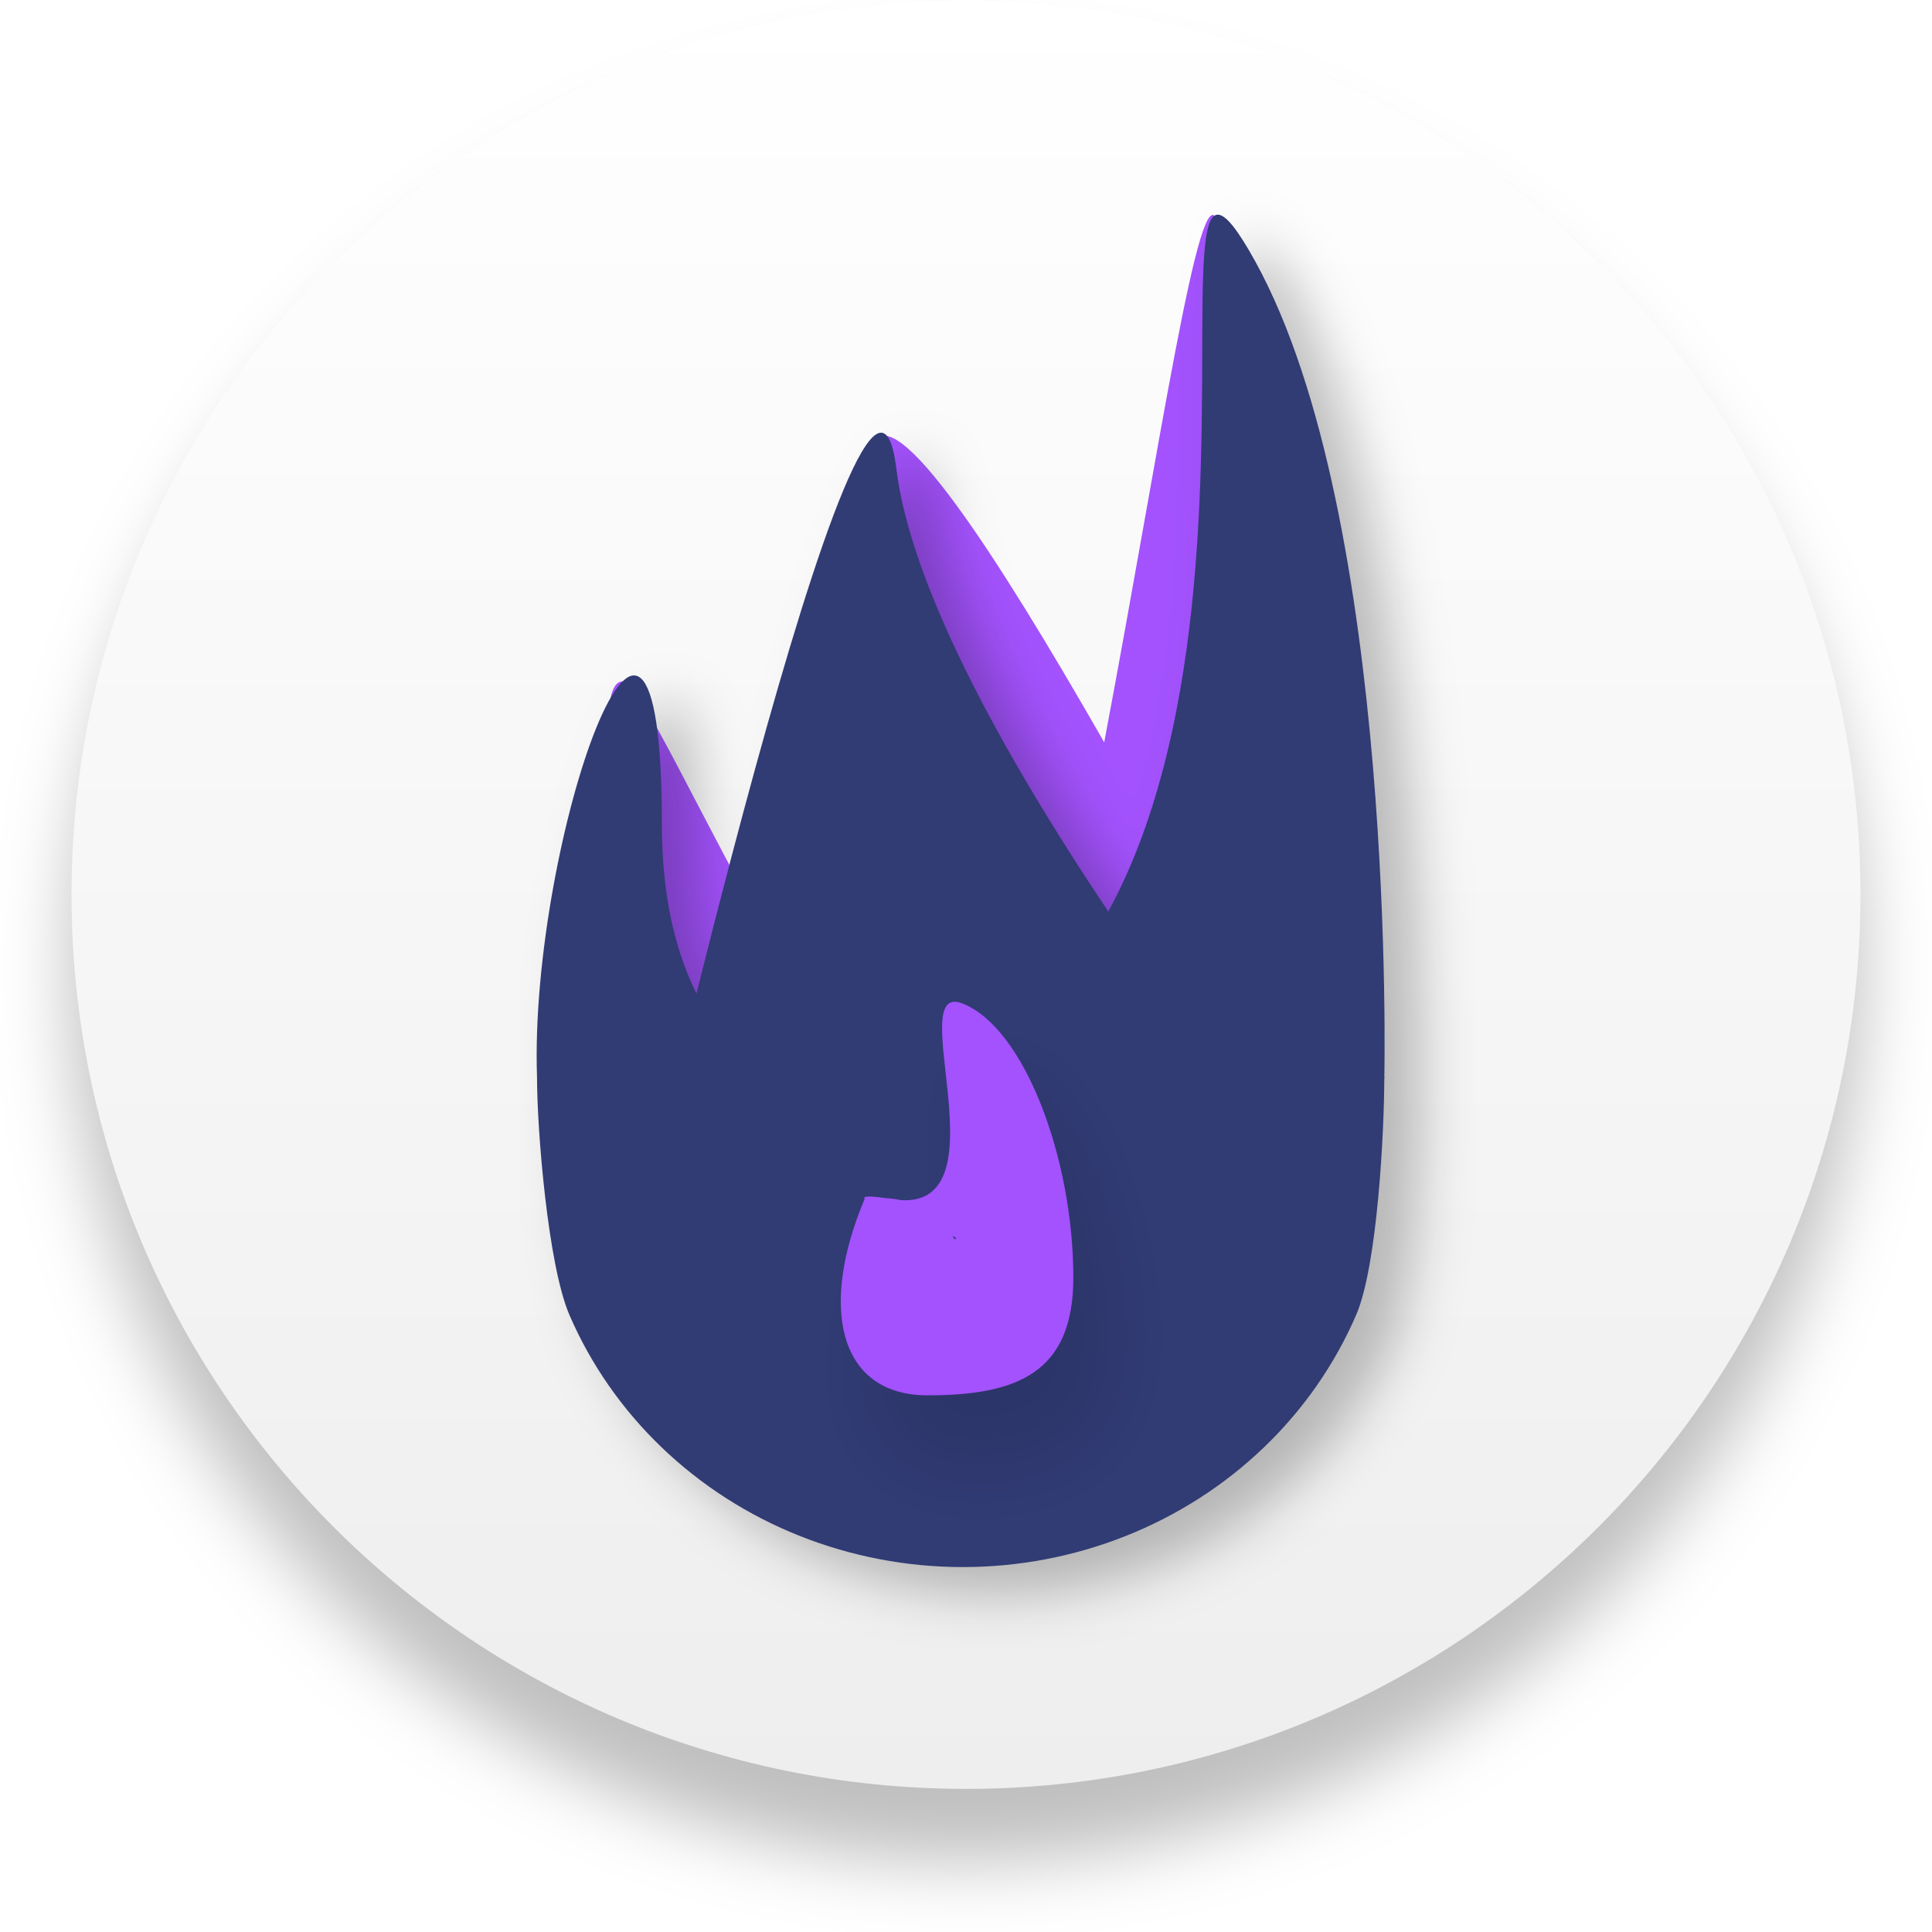
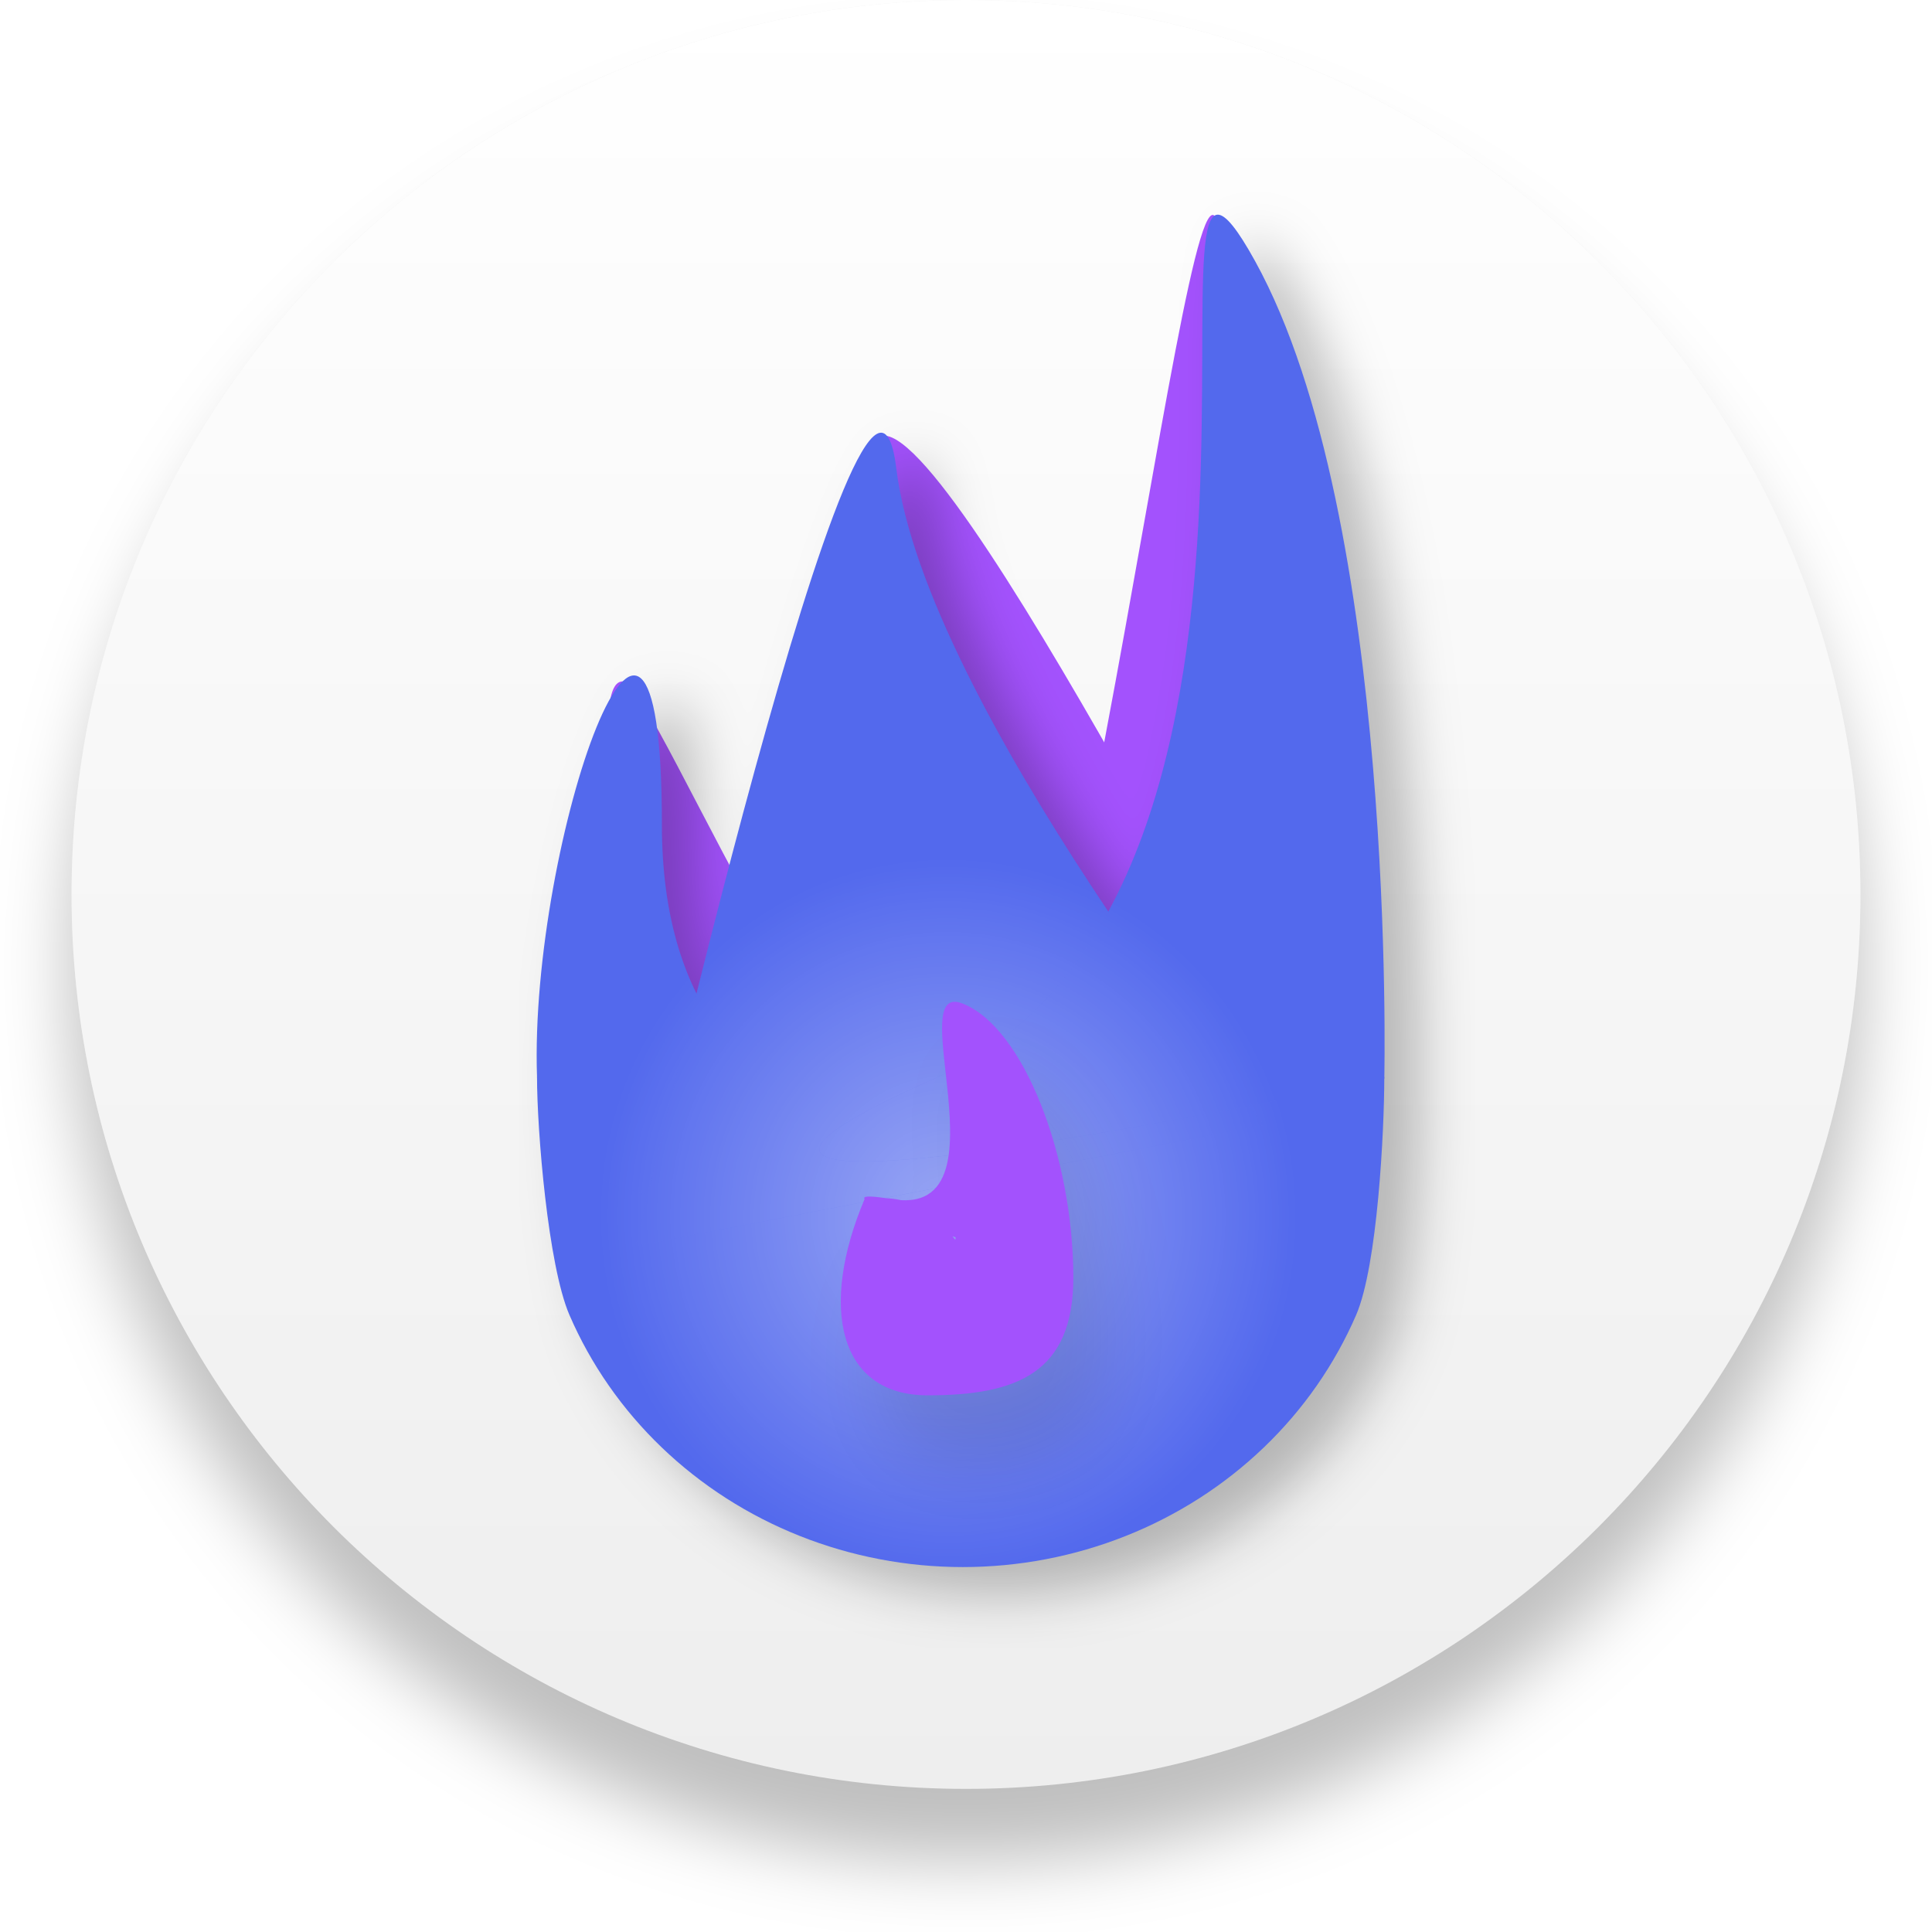
<svg xmlns="http://www.w3.org/2000/svg" width="108" height="108" viewBox="0 0 108 108" fill="none">
  <g filter="url(#filter0_d)">
    <circle cx="54" cy="50" r="50" fill="#EEEEEE" />
    <circle cx="54" cy="50" r="50" fill="url(#paint0_linear)" />
  </g>
  <path d="M34.849 38.09C36.758 38.228 48.387 68.585 56.539 65.727C53.287 56.809 64.692 62.867 56.539 65.727C59.792 74.644 36.793 58.834 36.793 58.834L34.849 48.319C34.849 48.319 32.939 37.952 34.849 38.09Z" fill="#A352FD" />
  <path d="M49 24.5C52.5 21.5 73.803 64.773 72.365 60.009C74.347 57.778 70.926 55.244 72.365 60.009C70.383 62.239 50.543 45.455 50.543 45.455L48.599 34.941C48.599 34.941 45.5 27.5 49 24.5Z" fill="#A352FD" />
  <path d="M68.049 12.36C66.13 6.642 59.099 74.062 50.543 75C56.255 68.1 41.986 75.938 50.543 75L66.63 50.996C66.63 50.996 69.967 18.078 68.049 12.36Z" fill="#A352FD" />
  <g filter="url(#filter1_d)">
-     <path d="M77.383 60.203C77.383 63.201 77.006 70.736 75.81 73.506C74.614 76.276 72.861 78.793 70.65 80.913C68.44 83.033 65.817 84.715 62.929 85.862C60.041 87.009 56.946 87.6 53.821 87.6C50.695 87.6 47.6 87.009 44.712 85.862C41.825 84.715 39.201 83.033 36.991 80.913C34.781 78.793 33.028 76.276 31.831 73.506C30.635 70.736 30.02 63.201 30.02 60.203H77.383Z" fill="#313B74" />
-     <path fill-rule="evenodd" clip-rule="evenodd" d="M57.686 63.847C62.515 62.281 54.456 62.888 54.456 62.888L57.686 63.847Z" fill="#313B74" />
-     <path d="M37 46.091C37 25.896 29.568 47.111 30.02 60.203C30.471 73.294 57.686 63.847 57.686 63.847C56.229 63.838 37 66.286 37 46.091Z" fill="#313B74" />
-     <path d="M50.104 26.187C51.728 39.408 70.65 62.888 70.65 62.888L35.545 69.65C35.545 69.65 48.48 12.966 50.104 26.187Z" fill="#313B74" />
-     <path d="M70.159 14.593C78.096 28.975 77.383 60.291 77.383 60.291C77.383 60.291 28.696 70.721 52.235 60.291C75.774 49.861 62.221 0.212 70.159 14.593Z" fill="#313B74" />
+     <path d="M77.383 60.203C77.383 63.201 77.006 70.736 75.81 73.506C74.614 76.276 72.861 78.793 70.65 80.913C68.44 83.033 65.817 84.715 62.929 85.862C60.041 87.009 56.946 87.6 53.821 87.6C50.695 87.6 47.6 87.009 44.712 85.862C41.825 84.715 39.201 83.033 36.991 80.913C34.781 78.793 33.028 76.276 31.831 73.506C30.635 70.736 30.02 63.201 30.02 60.203H77.383Z" fill="#5369ED" />
+     <path d="M77.383 60.203C77.383 63.201 77.006 70.736 75.81 73.506C74.614 76.276 72.861 78.793 70.65 80.913C68.44 83.033 65.817 84.715 62.929 85.862C60.041 87.009 56.946 87.6 53.821 87.6C50.695 87.6 47.6 87.009 44.712 85.862C41.825 84.715 39.201 83.033 36.991 80.913C34.781 78.793 33.028 76.276 31.831 73.506C30.635 70.736 30.02 63.201 30.02 60.203H77.383Z" fill="url(#paint1_radial)" />
+     <path fill-rule="evenodd" clip-rule="evenodd" d="M57.686 63.847C62.515 62.281 54.456 62.888 54.456 62.888L57.686 63.847Z" fill="#5369ED" />
+     <path fill-rule="evenodd" clip-rule="evenodd" d="M57.686 63.847C62.515 62.281 54.456 62.888 54.456 62.888L57.686 63.847Z" fill="url(#paint2_radial)" />
+     <path d="M37 46.091C37 25.896 29.568 47.111 30.02 60.203C30.471 73.294 57.686 63.847 57.686 63.847C56.229 63.838 37 66.286 37 46.091Z" fill="#5369ED" />
+     <path d="M37 46.091C37 25.896 29.568 47.111 30.02 60.203C30.471 73.294 57.686 63.847 57.686 63.847C56.229 63.838 37 66.286 37 46.091Z" fill="url(#paint3_radial)" />
+     <path d="M50.104 26.187C51.728 39.408 70.65 62.888 70.65 62.888L35.545 69.65C35.545 69.65 48.48 12.966 50.104 26.187Z" fill="#5369ED" />
+     <path d="M50.104 26.187C51.728 39.408 70.65 62.888 70.65 62.888L35.545 69.65C35.545 69.65 48.48 12.966 50.104 26.187Z" fill="url(#paint4_radial)" />
+     <path d="M70.159 14.593C78.096 28.975 77.383 60.291 77.383 60.291C77.383 60.291 28.696 70.721 52.235 60.291C75.774 49.861 62.221 0.212 70.159 14.593Z" fill="#5369ED" />
+     <path d="M70.159 14.593C78.096 28.975 77.383 60.291 77.383 60.291C77.383 60.291 28.696 70.721 52.235 60.291C75.774 49.861 62.221 0.212 70.159 14.593Z" fill="url(#paint5_radial)" />
  </g>
  <g filter="url(#filter2_d)">
    <path fill-rule="evenodd" clip-rule="evenodd" d="M60 71.421C60 64.687 57.224 57.416 53.794 56.092C52.369 55.542 52.59 57.528 52.861 59.957C53.225 63.216 53.678 67.275 50.367 67.09C50.102 67.032 49.816 66.992 49.507 66.977C48.534 66.833 48.209 66.87 48.336 67.031C48.333 67.031 48.331 67.032 48.329 67.032C45.784 73.062 46.86 78 51.857 78C56.854 78 60 76.746 60 71.421C60 71.421 60 71.421 60 71.421C60 71.421 60 71.421 60 71.421ZM53.418 69.168C53.36 69.147 53.302 69.126 53.244 69.106C53.367 69.279 53.418 69.347 53.418 69.225C53.418 69.206 53.418 69.187 53.418 69.168Z" fill="#A352FD" />
  </g>
  <defs>
    <filter id="filter0_d" x="0" y="0" width="108" height="108" filterUnits="userSpaceOnUse" color-interpolation-filters="sRGB">
      <feFlood flood-opacity="0" result="BackgroundImageFix" />
      <feColorMatrix in="SourceAlpha" type="matrix" values="0 0 0 0 0 0 0 0 0 0 0 0 0 0 0 0 0 0 127 0" />
      <feOffset dy="4" />
      <feGaussianBlur stdDeviation="2" />
      <feColorMatrix type="matrix" values="0 0 0 0 0 0 0 0 0 0 0 0 0 0 0 0 0 0 0.25 0" />
      <feBlend mode="normal" in2="BackgroundImageFix" result="effect1_dropShadow" />
      <feBlend mode="normal" in="SourceGraphic" in2="effect1_dropShadow" result="shape" />
    </filter>
    <filter id="filter1_d" x="29" y="10.5" width="53.4" height="81.6" filterUnits="userSpaceOnUse" color-interpolation-filters="sRGB">
      <feFlood flood-opacity="0" result="BackgroundImageFix" />
      <feColorMatrix in="SourceAlpha" type="matrix" values="0 0 0 0 0 0 0 0 0 0 0 0 0 0 0 0 0 0 127 0" />
      <feOffset dx="2" dy="1.5" />
      <feGaussianBlur stdDeviation="1.5" />
      <feColorMatrix type="matrix" values="0 0 0 0 0 0 0 0 0 0 0 0 0 0 0 0 0 0 0.25 0" />
      <feBlend mode="normal" in2="BackgroundImageFix" result="effect1_dropShadow" />
      <feBlend mode="normal" in="SourceGraphic" in2="effect1_dropShadow" result="shape" />
    </filter>
    <filter id="filter2_d" x="45" y="56" width="21" height="30" filterUnits="userSpaceOnUse" color-interpolation-filters="sRGB">
      <feFlood flood-opacity="0" result="BackgroundImageFix" />
      <feColorMatrix in="SourceAlpha" type="matrix" values="0 0 0 0 0 0 0 0 0 0 0 0 0 0 0 0 0 0 127 0" />
      <feOffset dx="2" dy="4" />
      <feGaussianBlur stdDeviation="2" />
      <feColorMatrix type="matrix" values="0 0 0 0 0 0 0 0 0 0 0 0 0 0 0 0 0 0 0.1 0" />
      <feBlend mode="normal" in2="BackgroundImageFix" result="effect1_dropShadow" />
      <feBlend mode="normal" in="SourceGraphic" in2="effect1_dropShadow" result="shape" />
    </filter>
    <linearGradient id="paint0_linear" x1="54" y1="0" x2="54" y2="100" gradientUnits="userSpaceOnUse">
      <stop stop-color="white" />
      <stop offset="1" stop-color="white" stop-opacity="0" />
    </linearGradient>
+     <radialGradient id="paint1_radial" cx="0" cy="0" r="1" gradientUnits="userSpaceOnUse" gradientTransform="translate(53 68) rotate(87.1376) scale(20.025 19.4667)">
+       <stop stop-color="white" stop-opacity="0.41" />
+       <stop offset="1" stop-color="white" stop-opacity="0" />
+     </radialGradient>
+     <radialGradient id="paint2_radial" cx="0" cy="0" r="1" gradientUnits="userSpaceOnUse" gradientTransform="translate(53 68) rotate(87.1376) scale(20.025 19.4667)">
+       <stop stop-color="white" stop-opacity="0.41" />
+       <stop offset="1" stop-color="white" stop-opacity="0" />
+     </radialGradient>
+     <radialGradient id="paint3_radial" cx="0" cy="0" r="1" gradientUnits="userSpaceOnUse" gradientTransform="translate(53 68) rotate(87.1376) scale(20.025 19.4667)">
+       <stop stop-color="white" stop-opacity="0.41" />
+       <stop offset="1" stop-color="white" stop-opacity="0" />
+     </radialGradient>
+     <radialGradient id="paint4_radial" cx="0" cy="0" r="1" gradientUnits="userSpaceOnUse" gradientTransform="translate(53 68) rotate(87.1376) scale(20.025 19.4667)">
+       <stop stop-color="white" stop-opacity="0.41" />
+       <stop offset="1" stop-color="white" stop-opacity="0" />
+     </radialGradient>
+     <radialGradient id="paint5_radial" cx="0" cy="0" r="1" gradientUnits="userSpaceOnUse" gradientTransform="translate(53 68) rotate(87.1376) scale(20.025 19.4667)">
+       <stop stop-color="white" stop-opacity="0.41" />
+       <stop offset="1" stop-color="white" stop-opacity="0" />
+     </radialGradient>
  </defs>
</svg>
